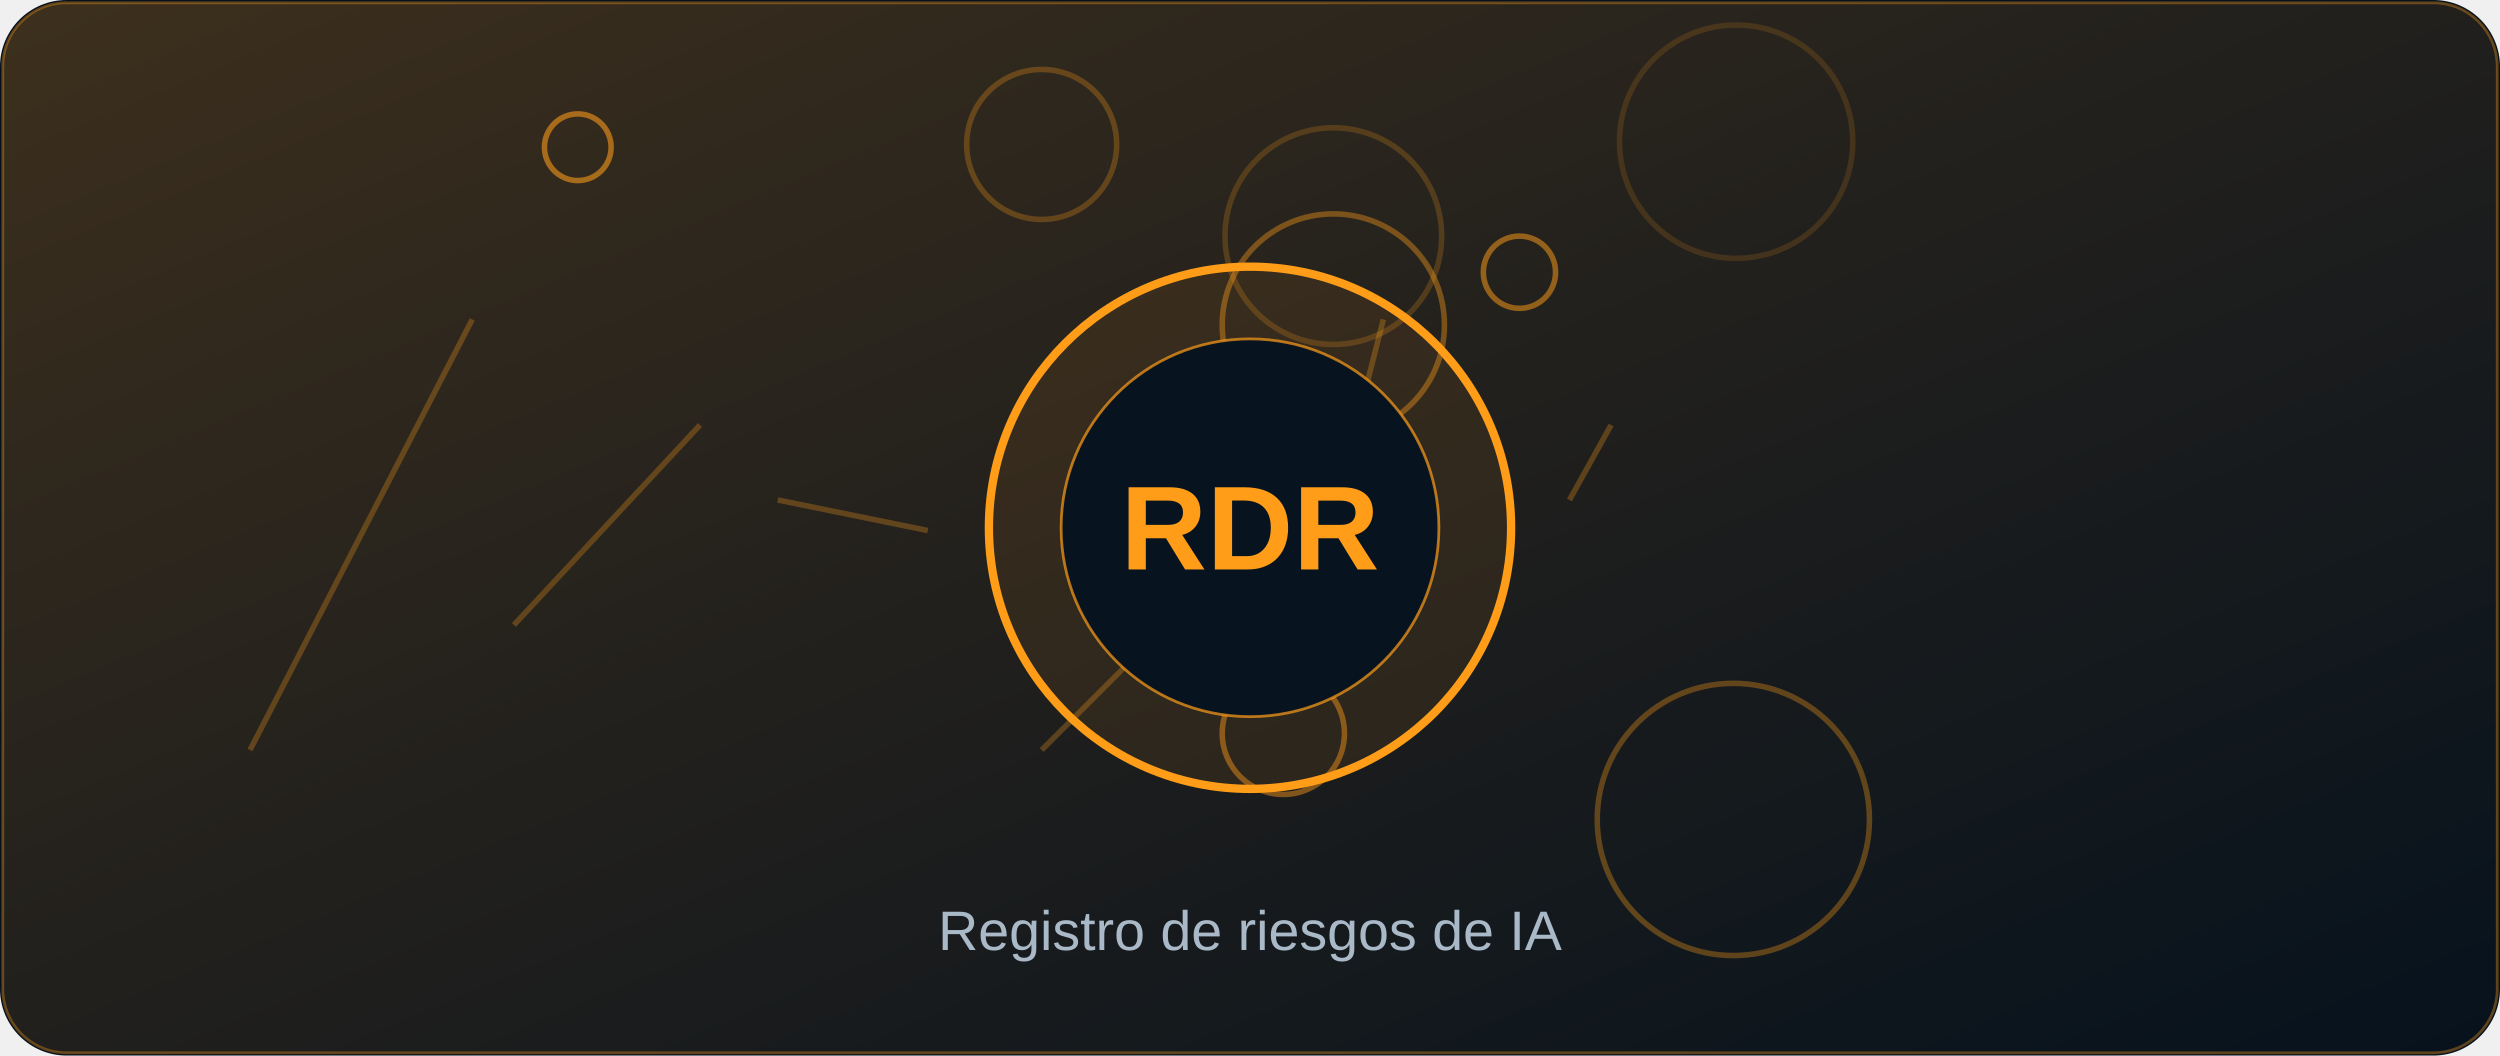
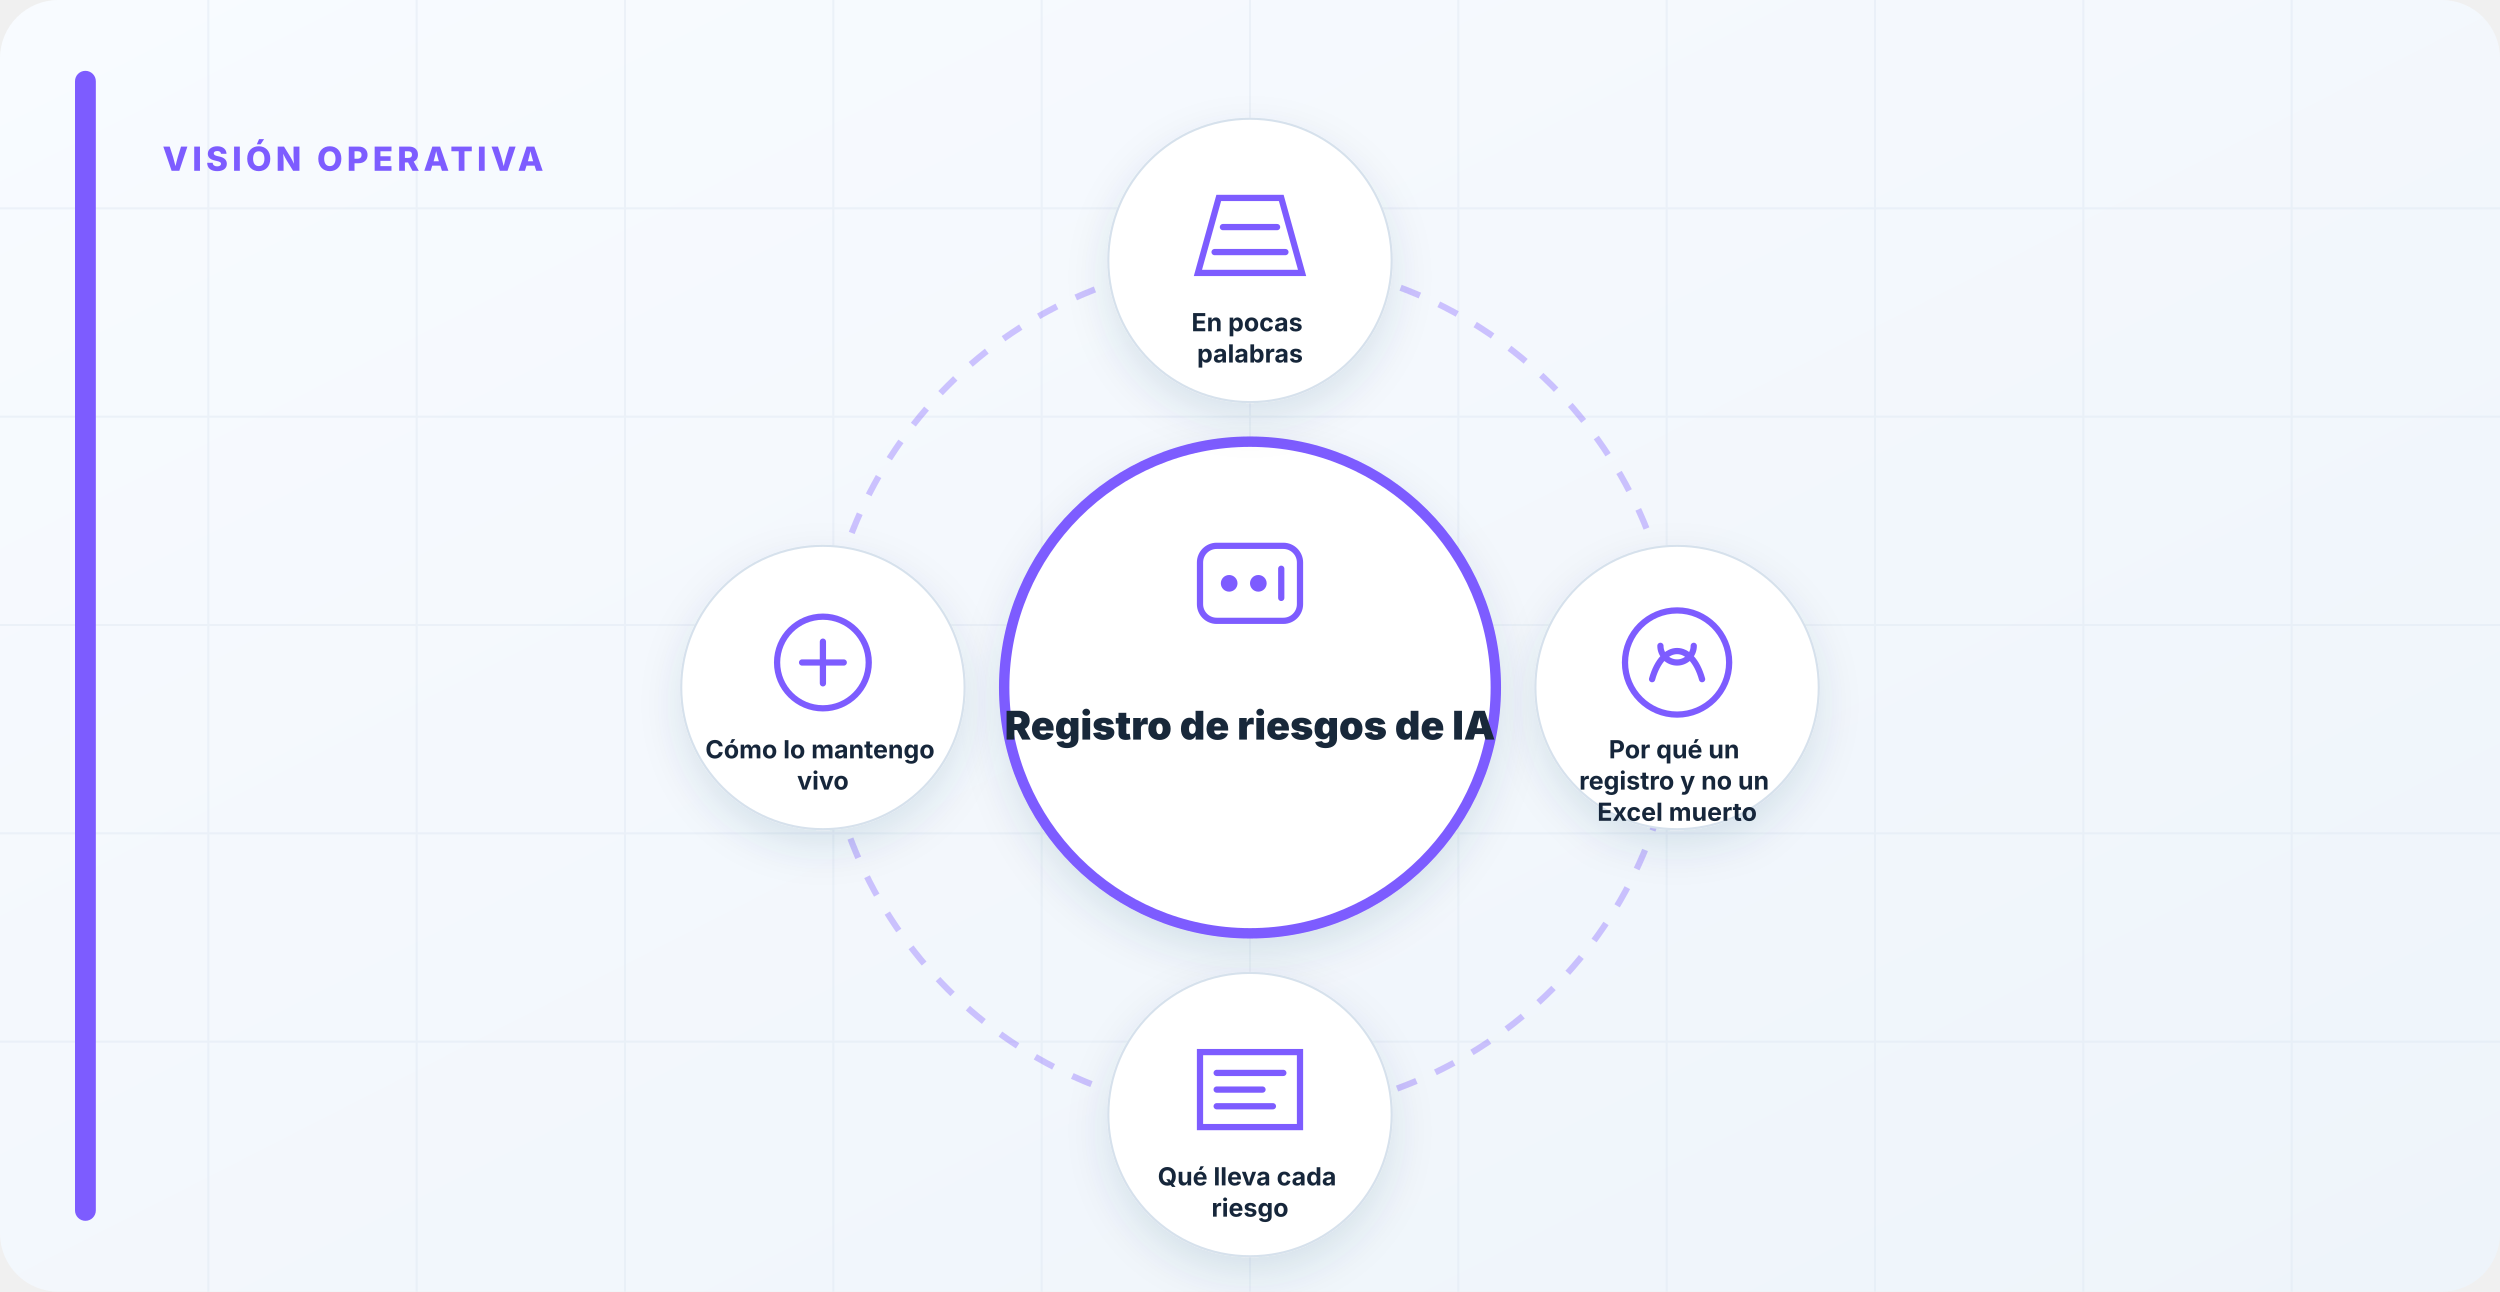
- <svg xmlns="http://www.w3.org/2000/svg" viewBox="0 0 900 380" role="img" aria-label="Diagrama de Registro de riesgos de IA">
+ <svg xmlns="http://www.w3.org/2000/svg" width="1200" height="620" viewBox="0 0 1200 620" role="img" aria-labelledby="t d">
  <defs>
-     <linearGradient id="g" x1="0" y1="0" x2="1" y2="1">
-       <stop stop-color="#ff9d19" stop-opacity=".22" />
-       <stop offset="1" stop-color="#07131f" stop-opacity=".2" />
+     <linearGradient id="bg" x1="0" y1="0" x2="1" y2="1">
+       <stop stop-color="#F8FBFF" />
+       <stop offset="1" stop-color="#EEF4FA" />
    </linearGradient>
-     <filter id="gl">
-       <feGaussianBlur stdDeviation="8" />
+     <filter id="s" x="-20%" y="-20%" width="140%" height="140%">
+       <feDropShadow dx="0" dy="8" stdDeviation="10" flood-color="#284866" flood-opacity=".12" />
    </filter>
  </defs>
-   <rect width="900" height="380" rx="24" fill="#06111d" />
-   <rect x="1" y="1" width="898" height="378" rx="23" fill="url(#g)" stroke="#ff9d19" stroke-opacity=".35" />
-   <path d="M 90 270 L 170 115" stroke="#ff9d19" stroke-opacity=".28" stroke-width="2" />
-   <path d="M 185 225 L 252 153" stroke="#ff9d19" stroke-opacity=".28" stroke-width="2" />
-   <path d="M 280 180 L 334 191" stroke="#ff9d19" stroke-opacity=".28" stroke-width="2" />
-   <path d="M 375 270 L 416 229" stroke="#ff9d19" stroke-opacity=".28" stroke-width="2" />
-   <path d="M 470 225 L 498 115" stroke="#ff9d19" stroke-opacity=".28" stroke-width="2" />
-   <path d="M 565 180 L 580 153" stroke="#ff9d19" stroke-opacity=".28" stroke-width="2" />
-   <circle cx="625" cy="51" r="42" fill="none" stroke="#ff9d19" stroke-opacity="0.15" stroke-width="2" />
-   <circle cx="480" cy="85" r="39" fill="none" stroke="#ff9d19" stroke-opacity="0.21" stroke-width="2" />
-   <circle cx="375" cy="52" r="27" fill="none" stroke="#ff9d19" stroke-opacity="0.27" stroke-width="2" />
-   <circle cx="624" cy="295" r="49" fill="none" stroke="#ff9d19" stroke-opacity="0.33" stroke-width="2" />
-   <circle cx="480" cy="117" r="40" fill="none" stroke="#ff9d19" stroke-opacity="0.39" stroke-width="2" />
-   <circle cx="462" cy="264" r="22" fill="none" stroke="#ff9d19" stroke-opacity="0.45" stroke-width="2" />
-   <circle cx="547" cy="98" r="13" fill="none" stroke="#ff9d19" stroke-opacity="0.51" stroke-width="2" />
-   <circle cx="208" cy="53" r="12" fill="none" stroke="#ff9d19" stroke-opacity="0.57" stroke-width="2" />
-   <circle cx="450" cy="190" r="94" fill="#ff9d19" fill-opacity=".08" stroke="#ff9d19" stroke-width="3" />
-   <circle cx="450" cy="190" r="68" fill="#07131f" stroke="#ff9d19" stroke-opacity=".7" />
-   <text x="450" y="205" text-anchor="middle" fill="#ff9d19" font-size="43" font-family="Arial" font-weight="700">RDR</text>
-   <text x="450" y="342" text-anchor="middle" fill="#aab9c8" font-size="20" font-family="Arial">Registro de riesgos de IA</text>
+   <rect width="1200" height="620" rx="28" fill="url(#bg)" />
+   <path d="M0 100H1200M0 200H1200M0 300H1200M0 400H1200M0 500H1200M100 0V620M200 0V620M300 0V620M400 0V620M500 0V620M600 0V620M700 0V620M800 0V620M900 0V620M1000 0V620M1100 0V620" stroke="#DDE7F1" stroke-width="1" opacity=".45" />
+   <rect x="36" y="34" width="10" height="552" rx="5" fill="#7D5CFF" />
+   <text x="78" y="82" font-family="Inter,Segoe UI,Arial" font-size="16" font-weight="800" fill="#7D5CFF" letter-spacing="2">VISIÓN OPERATIVA</text>
+   <circle cx="600" cy="330" r="205" fill="none" stroke="#7D5CFF" stroke-width="3" stroke-dasharray="10 10" opacity=".35" />
+   <circle cx="600" cy="330" r="118" fill="#fff" stroke="#7D5CFF" stroke-width="5" filter="url(#s)" />
+   <rect x="576" y="262" width="48" height="36" rx="8" fill="none" stroke="#7D5CFF" stroke-width="3" />
+   <circle cx="590" cy="280" r="4" fill="#7D5CFF" />
+   <circle cx="604" cy="280" r="4" fill="#7D5CFF" />
+   <path d="M615 273v14" stroke="#7D5CFF" stroke-width="3" stroke-linecap="round" />
+   <text x="600" y="355" text-anchor="middle" font-family="Inter,Segoe UI,Arial" font-size="19" font-weight="850" fill="#18283A">
+     <tspan x="600" dy="0">Registro de riesgos de IA</tspan>
+   </text>
+   <g filter="url(#s)">
+     <circle cx="600" cy="125" r="68" fill="#fff" stroke="#D6E1EC" />
+     <path d="M575 131l10-36h30l10 36z" fill="none" stroke="#7D5CFF" stroke-width="3" />
+     <path d="M587 109h26M583 121h34" stroke="#7D5CFF" stroke-width="3" stroke-linecap="round" />
+     <text x="600" y="159" text-anchor="middle" font-family="Inter,Segoe UI,Arial" font-size="12" font-weight="750" fill="#18283A">
+       <tspan x="600" dy="0">En pocas</tspan>
+       <tspan x="600" dy="15">palabras</tspan>
+     </text>
+   </g>
+   <g filter="url(#s)">
+     <circle cx="805" cy="330" r="68" fill="#fff" stroke="#D6E1EC" />
+     <circle cx="805" cy="318" r="25" fill="none" stroke="#7D5CFF" stroke-width="3" />
+     <path d="M793 326c5-18 19-18 24 0M797 310a8 8 0 1016 0" fill="none" stroke="#7D5CFF" stroke-width="3" stroke-linecap="round" />
+     <text x="805" y="364" text-anchor="middle" font-family="Inter,Segoe UI,Arial" font-size="12" font-weight="750" fill="#18283A">
+       <tspan x="805" dy="0">Por qué un</tspan>
+       <tspan x="805" dy="15">registro y no un</tspan>
+       <tspan x="805" dy="15">Excel muerto</tspan>
+     </text>
+   </g>
+   <g filter="url(#s)">
+     <circle cx="600" cy="535" r="68" fill="#fff" stroke="#D6E1EC" />
+     <path d="M576 505h48v36h-48z" fill="none" stroke="#7D5CFF" stroke-width="3" />
+     <path d="M584 515h32M584 523h22M584 531h27" stroke="#7D5CFF" stroke-width="3" stroke-linecap="round" />
+     <text x="600" y="569" text-anchor="middle" font-family="Inter,Segoe UI,Arial" font-size="12" font-weight="750" fill="#18283A">
+       <tspan x="600" dy="0">Qué lleva cada</tspan>
+       <tspan x="600" dy="15">riesgo</tspan>
+     </text>
+   </g>
+   <g filter="url(#s)">
+     <circle cx="395" cy="330" r="68" fill="#fff" stroke="#D6E1EC" />
+     <circle cx="395" cy="318" r="22" fill="none" stroke="#7D5CFF" stroke-width="3" />
+     <path d="M385 318h20M395 308v20" stroke="#7D5CFF" stroke-width="3" stroke-linecap="round" />
+     <text x="395" y="364" text-anchor="middle" font-family="Inter,Segoe UI,Arial" font-size="12" font-weight="750" fill="#18283A">
+       <tspan x="395" dy="0">Cómo lo mantengo</tspan>
+       <tspan x="395" dy="15">vivo</tspan>
+     </text>
+   </g>
</svg>
